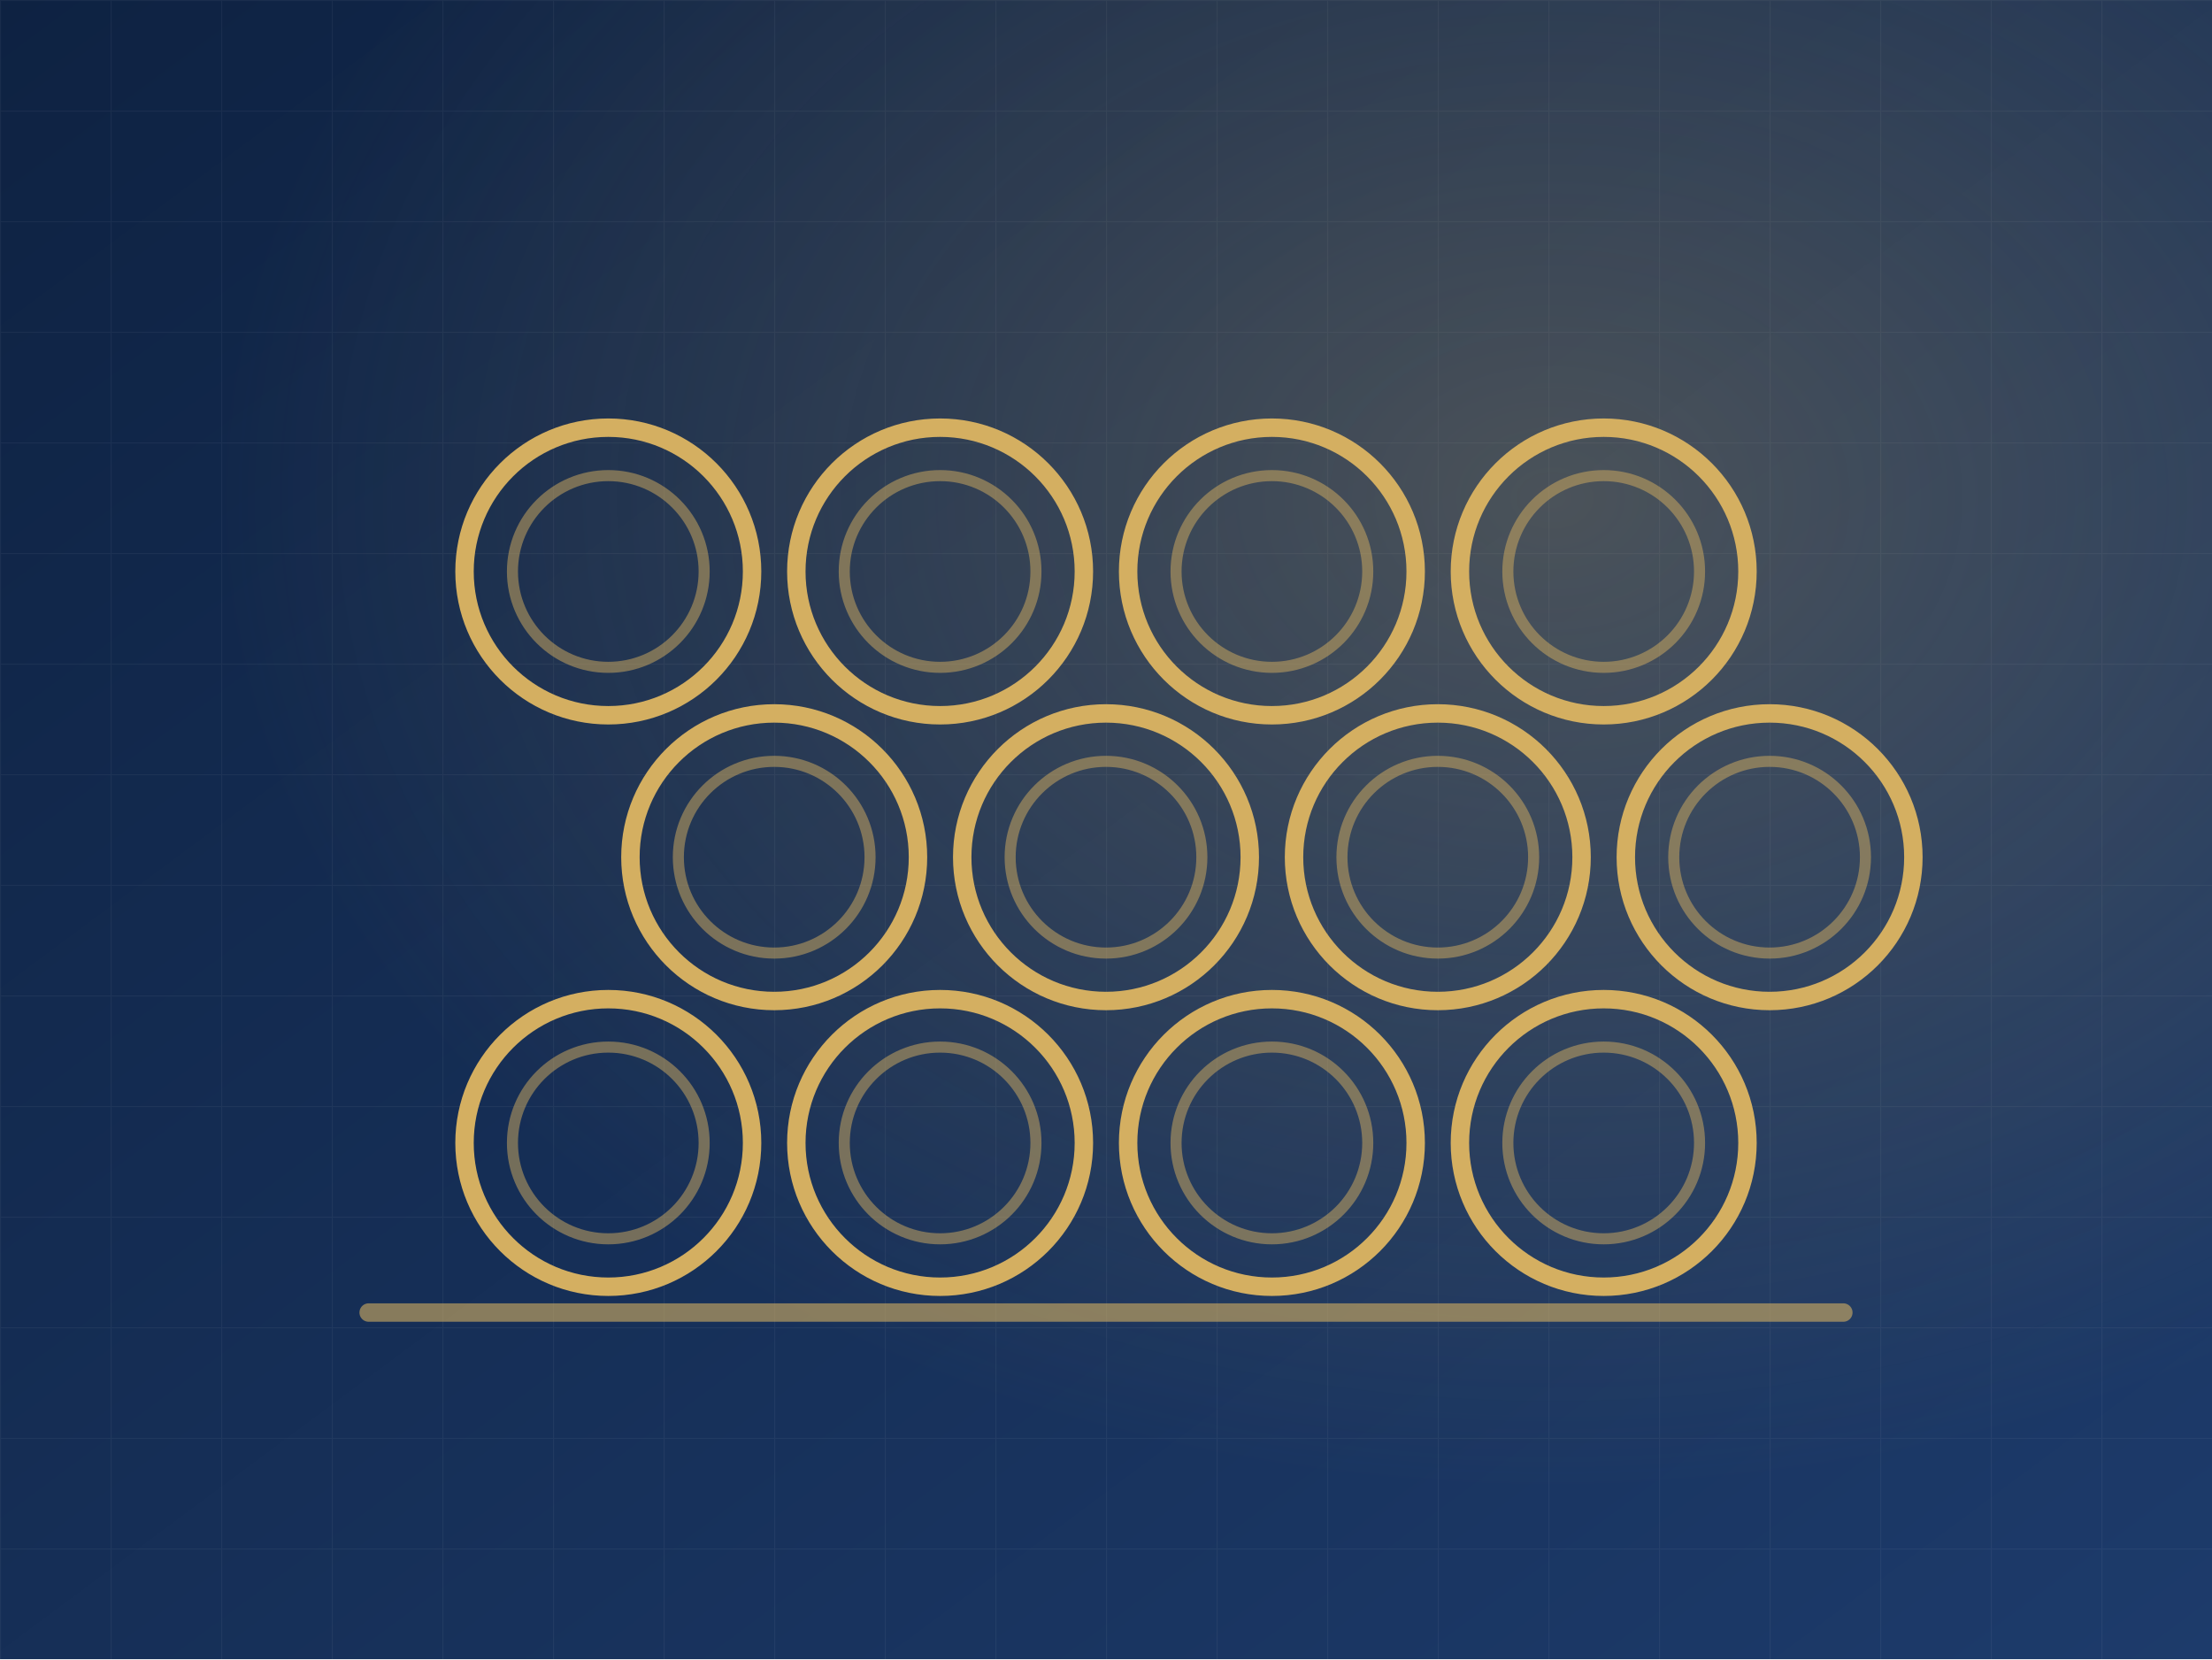
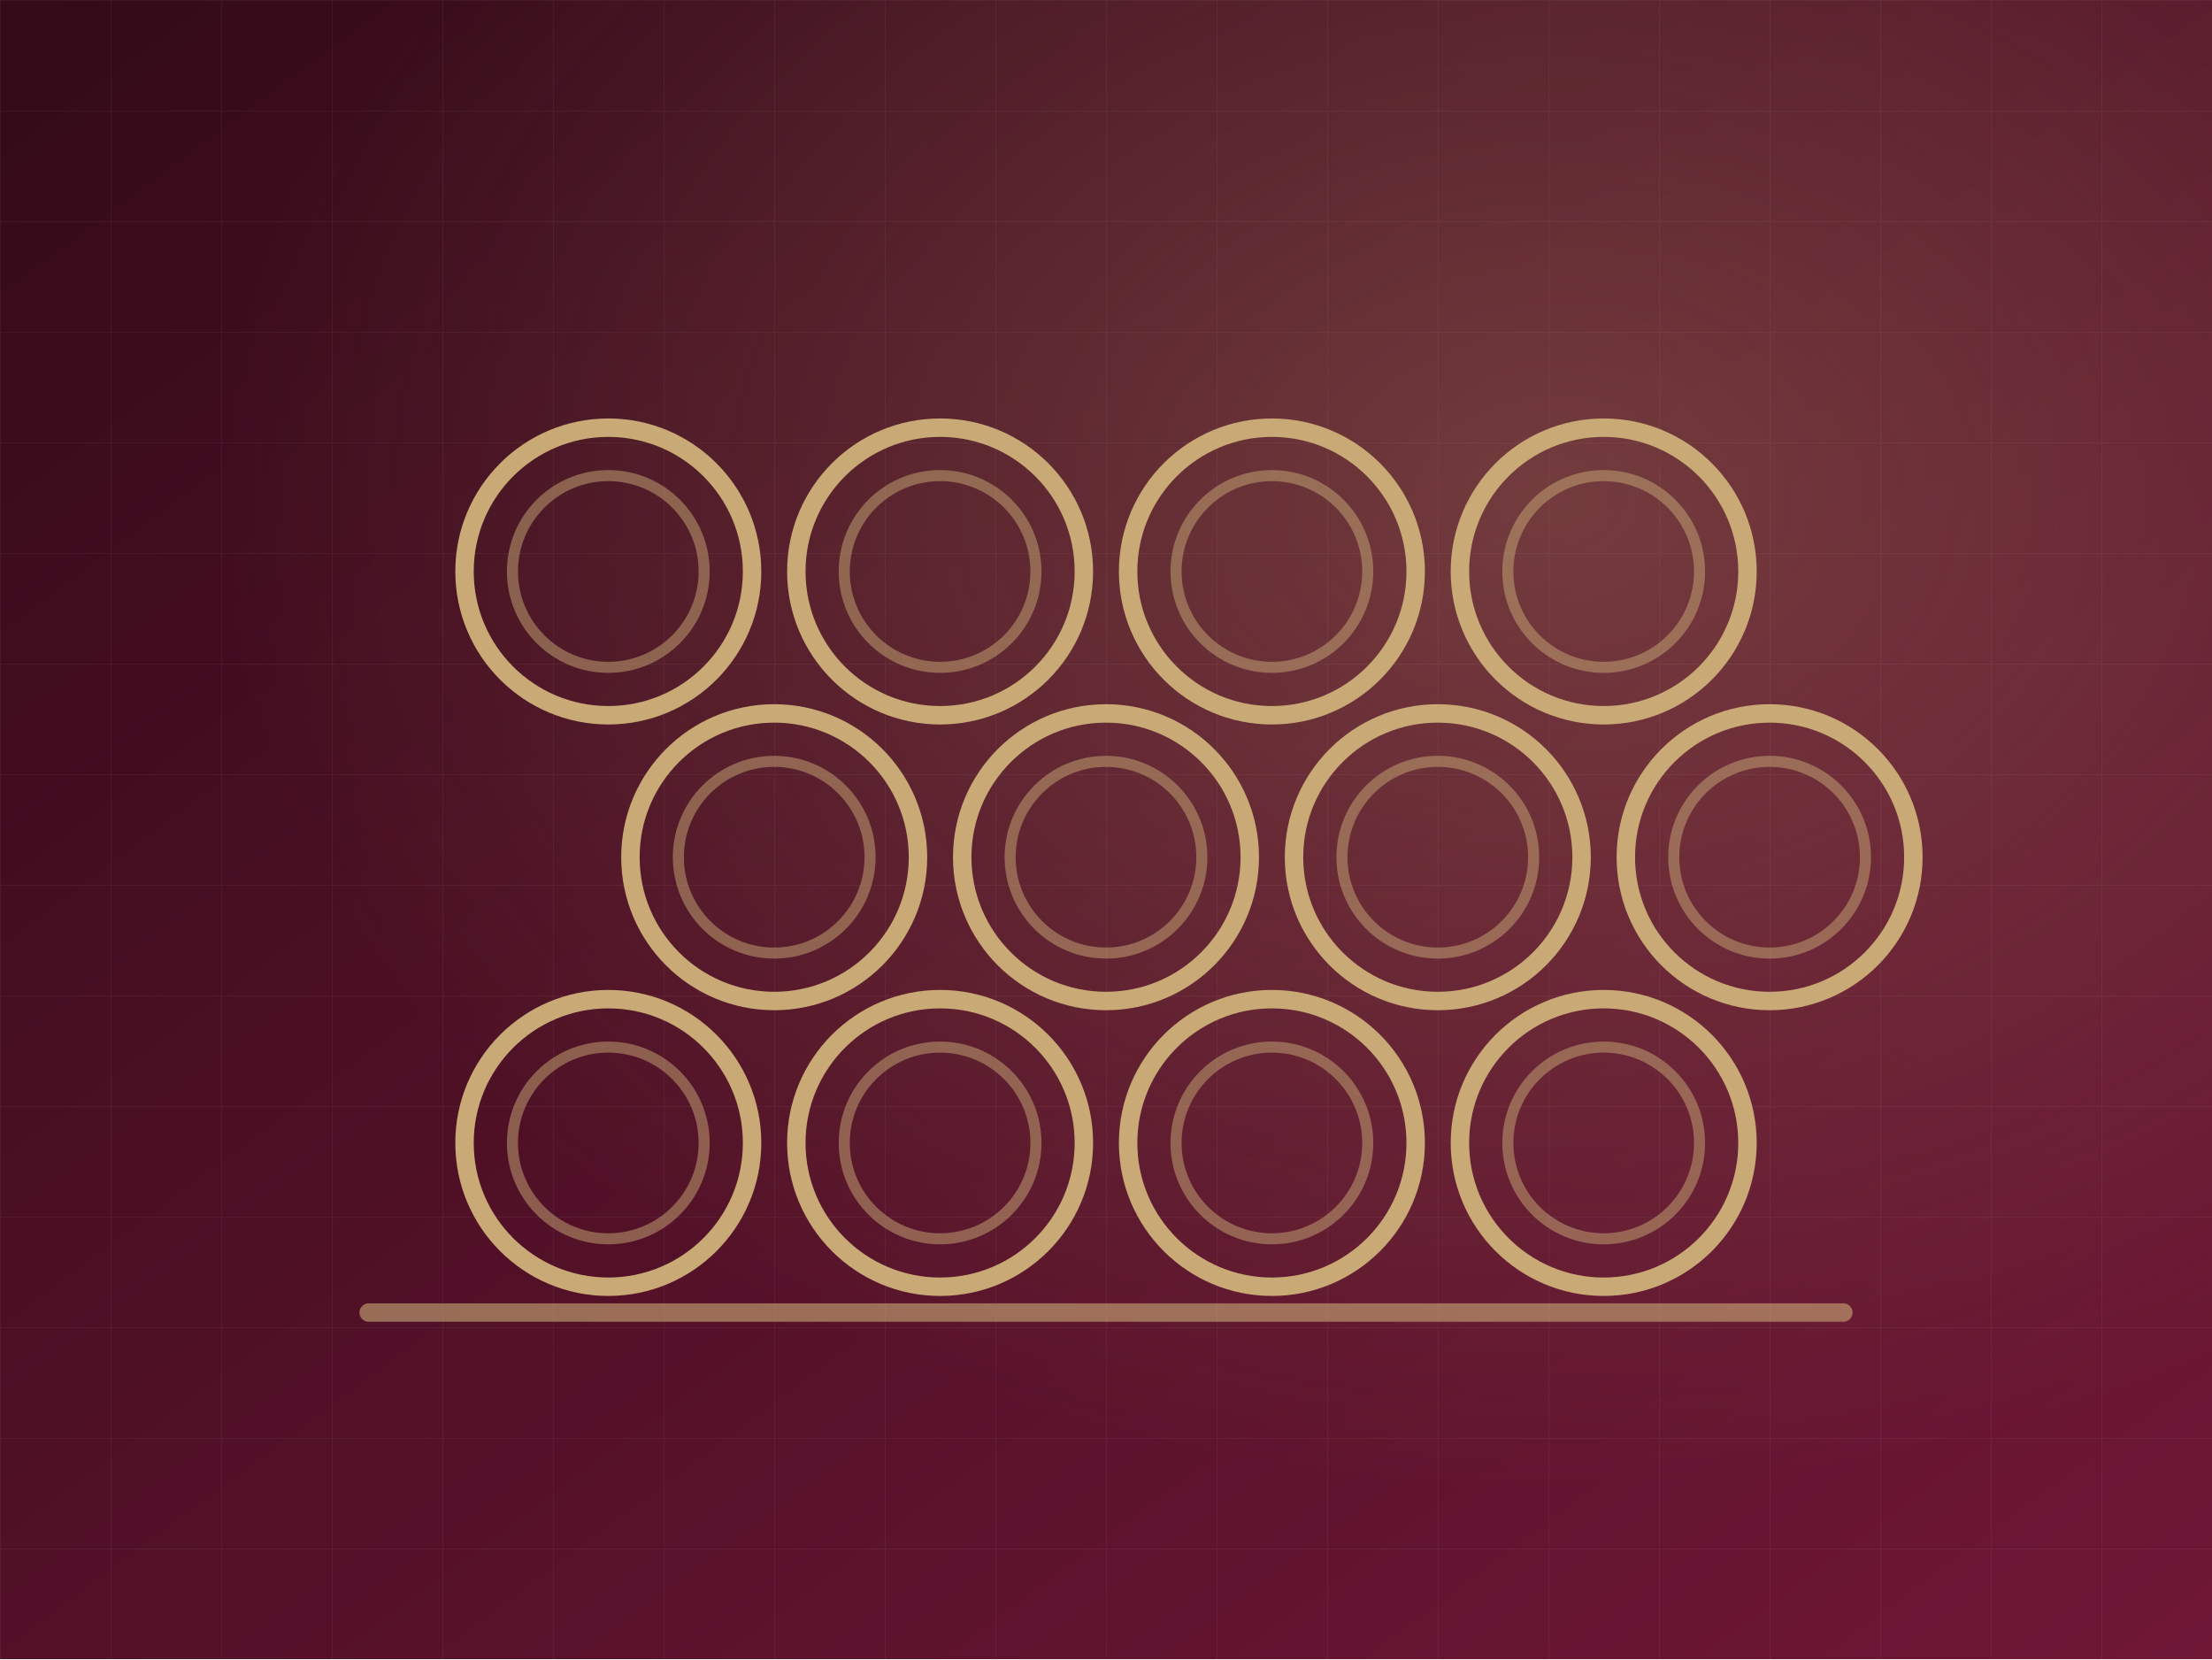
<svg xmlns="http://www.w3.org/2000/svg" viewBox="0 0 1200 900">
  <defs>
    <linearGradient id="bg" x1="0" y1="0" x2="1" y2="1">
-       <stop offset="0" stop-color="#0e2242" />
-       <stop offset="1" stop-color="#1d3b6b" />
+       <stop offset="0" stop-color="#330a18" />
+       <stop offset="1" stop-color="#701736" />
    </linearGradient>
    <radialGradient id="glow" cx=".7" cy=".3" r=".6">
-       <stop offset="0" stop-color="#d4af61" stop-opacity=".28" />
-       <stop offset="1" stop-color="#d4af61" stop-opacity="0" />
+       <stop offset="0" stop-color="#c9aa76" stop-opacity=".28" />
+       <stop offset="1" stop-color="#c9aa76" stop-opacity="0" />
    </radialGradient>
    <pattern id="grid" width="60" height="60" patternUnits="userSpaceOnUse">
      <path d="M60 0H0v60" fill="none" stroke="#fff" stroke-opacity=".05" />
    </pattern>
  </defs>
  <rect width="1200" height="900" fill="url(#bg)" />
  <rect width="1200" height="900" fill="url(#grid)" />
  <rect width="1200" height="900" fill="url(#glow)" />
-   <g fill="none" stroke="#d4af61" stroke-width="10" stroke-linecap="round" stroke-linejoin="round">
+   <g fill="none" stroke="#c9aa76" stroke-width="10" stroke-linecap="round" stroke-linejoin="round">
    <circle cx="330" cy="620" r="78" />
    <circle cx="330" cy="620" r="52" stroke-opacity=".5" stroke-width="6" />
    <circle cx="510" cy="620" r="78" />
    <circle cx="510" cy="620" r="52" stroke-opacity=".5" stroke-width="6" />
    <circle cx="690" cy="620" r="78" />
    <circle cx="690" cy="620" r="52" stroke-opacity=".5" stroke-width="6" />
    <circle cx="870" cy="620" r="78" />
    <circle cx="870" cy="620" r="52" stroke-opacity=".5" stroke-width="6" />
    <circle cx="420" cy="465" r="78" />
    <circle cx="420" cy="465" r="52" stroke-opacity=".5" stroke-width="6" />
    <circle cx="600" cy="465" r="78" />
    <circle cx="600" cy="465" r="52" stroke-opacity=".5" stroke-width="6" />
    <circle cx="780" cy="465" r="78" />
    <circle cx="780" cy="465" r="52" stroke-opacity=".5" stroke-width="6" />
    <circle cx="960" cy="465" r="78" />
    <circle cx="960" cy="465" r="52" stroke-opacity=".5" stroke-width="6" />
    <circle cx="330" cy="310" r="78" />
    <circle cx="330" cy="310" r="52" stroke-opacity=".5" stroke-width="6" />
    <circle cx="510" cy="310" r="78" />
    <circle cx="510" cy="310" r="52" stroke-opacity=".5" stroke-width="6" />
    <circle cx="690" cy="310" r="78" />
    <circle cx="690" cy="310" r="52" stroke-opacity=".5" stroke-width="6" />
    <circle cx="870" cy="310" r="78" />
    <circle cx="870" cy="310" r="52" stroke-opacity=".5" stroke-width="6" />
    <path d="M200 712h800" stroke-opacity=".6" />
  </g>
</svg>
